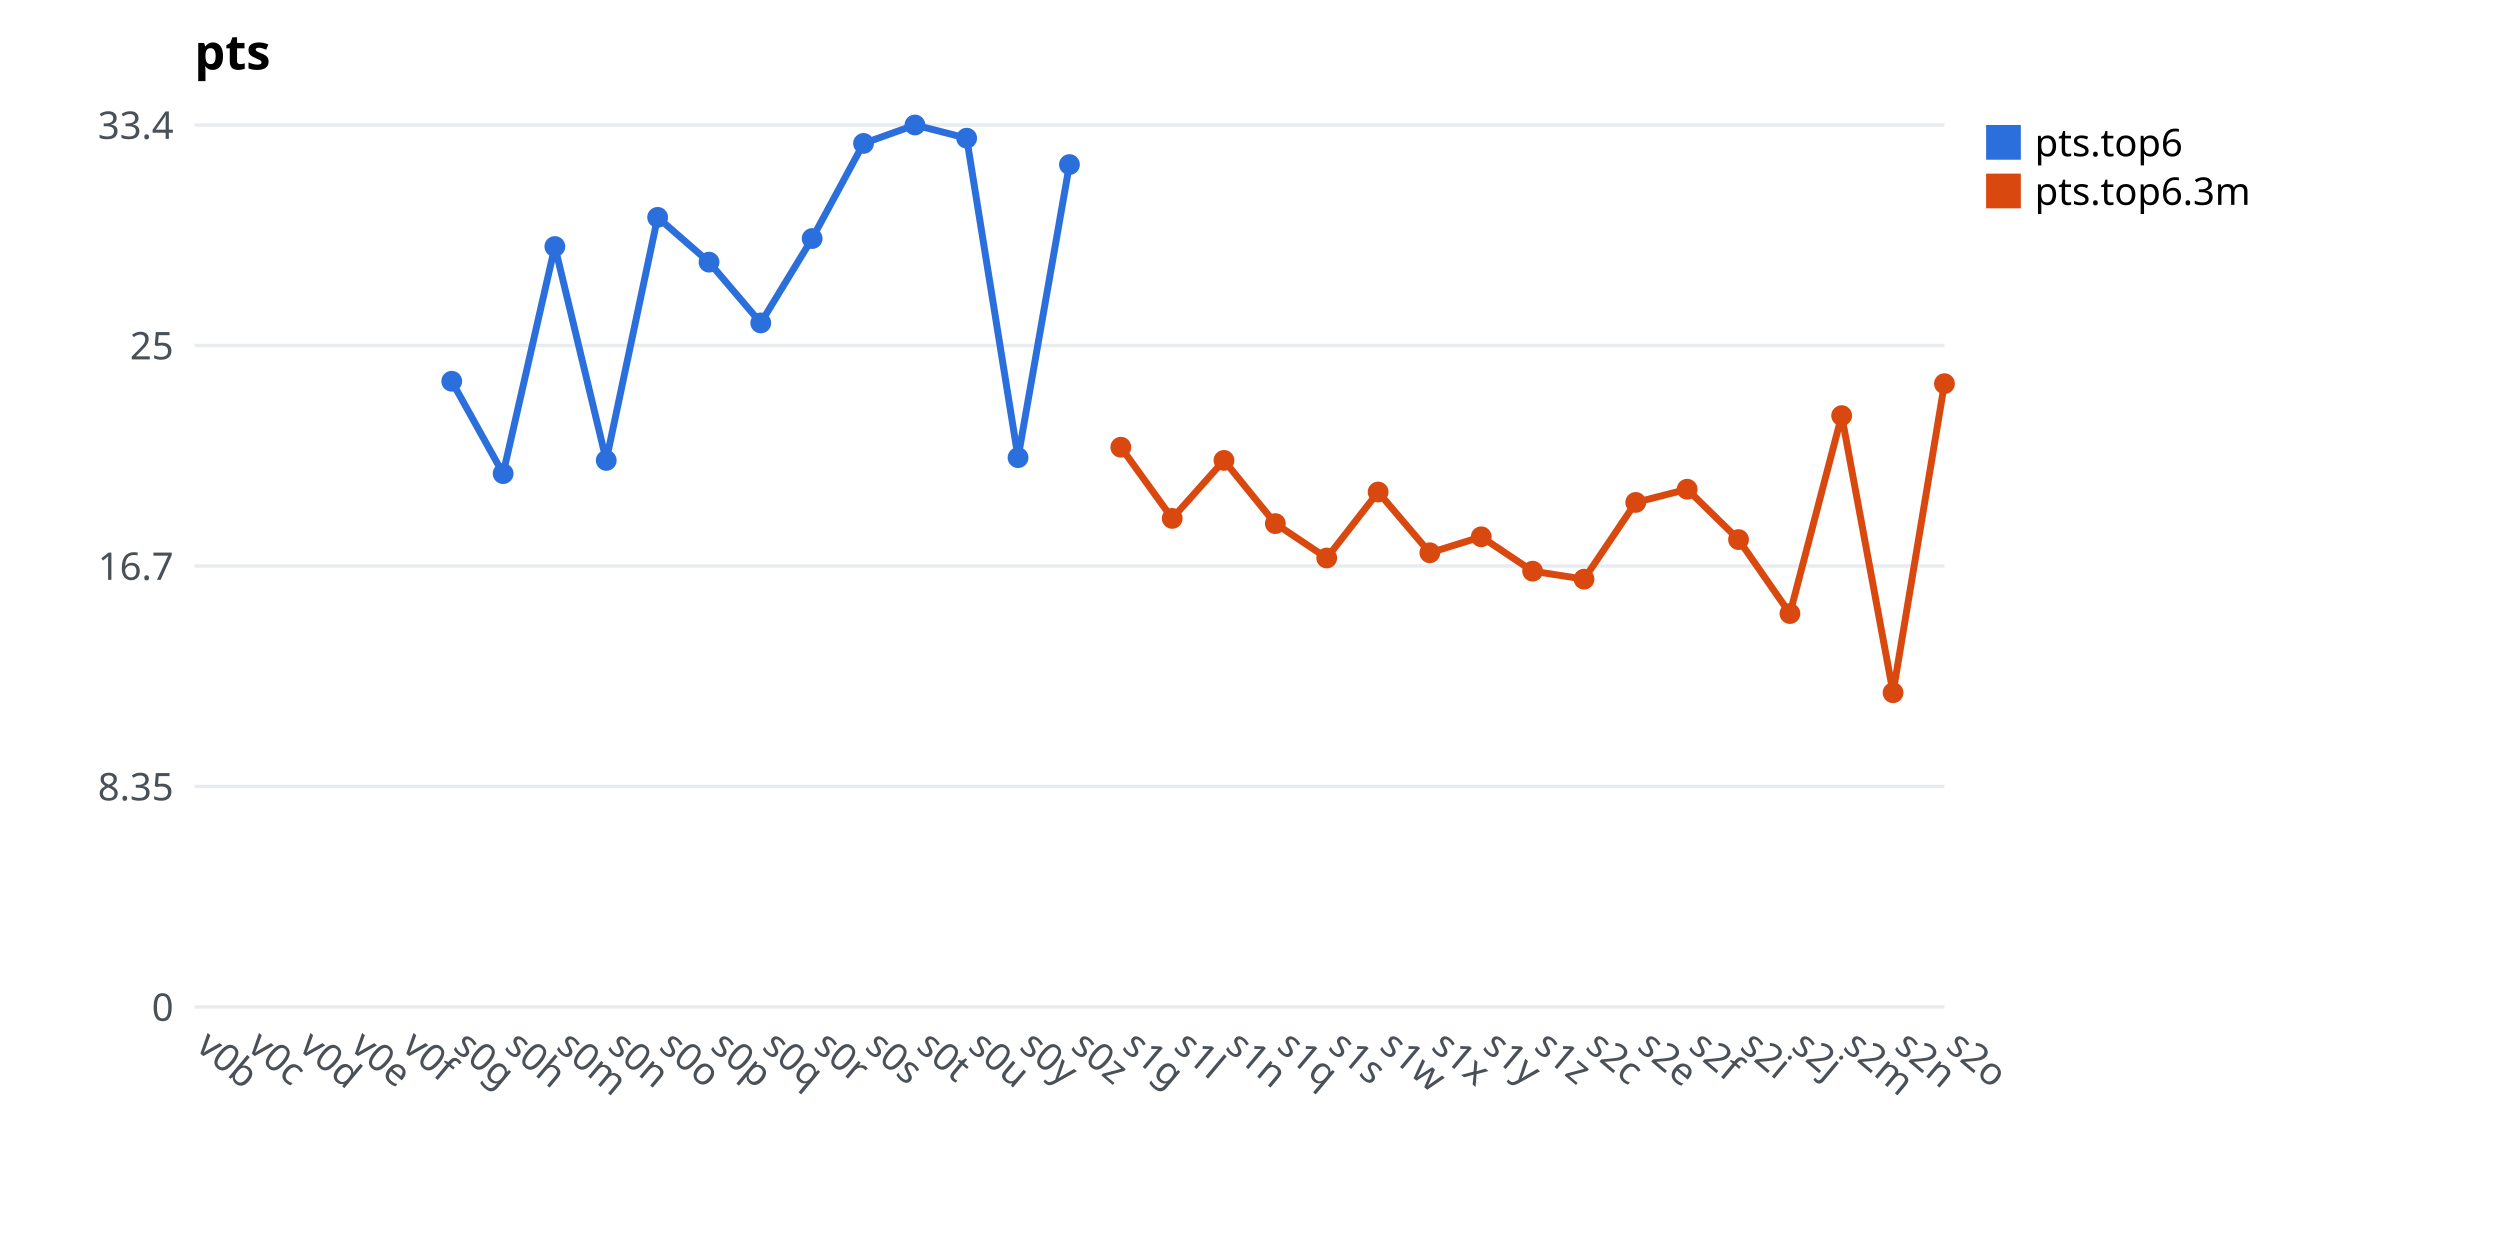
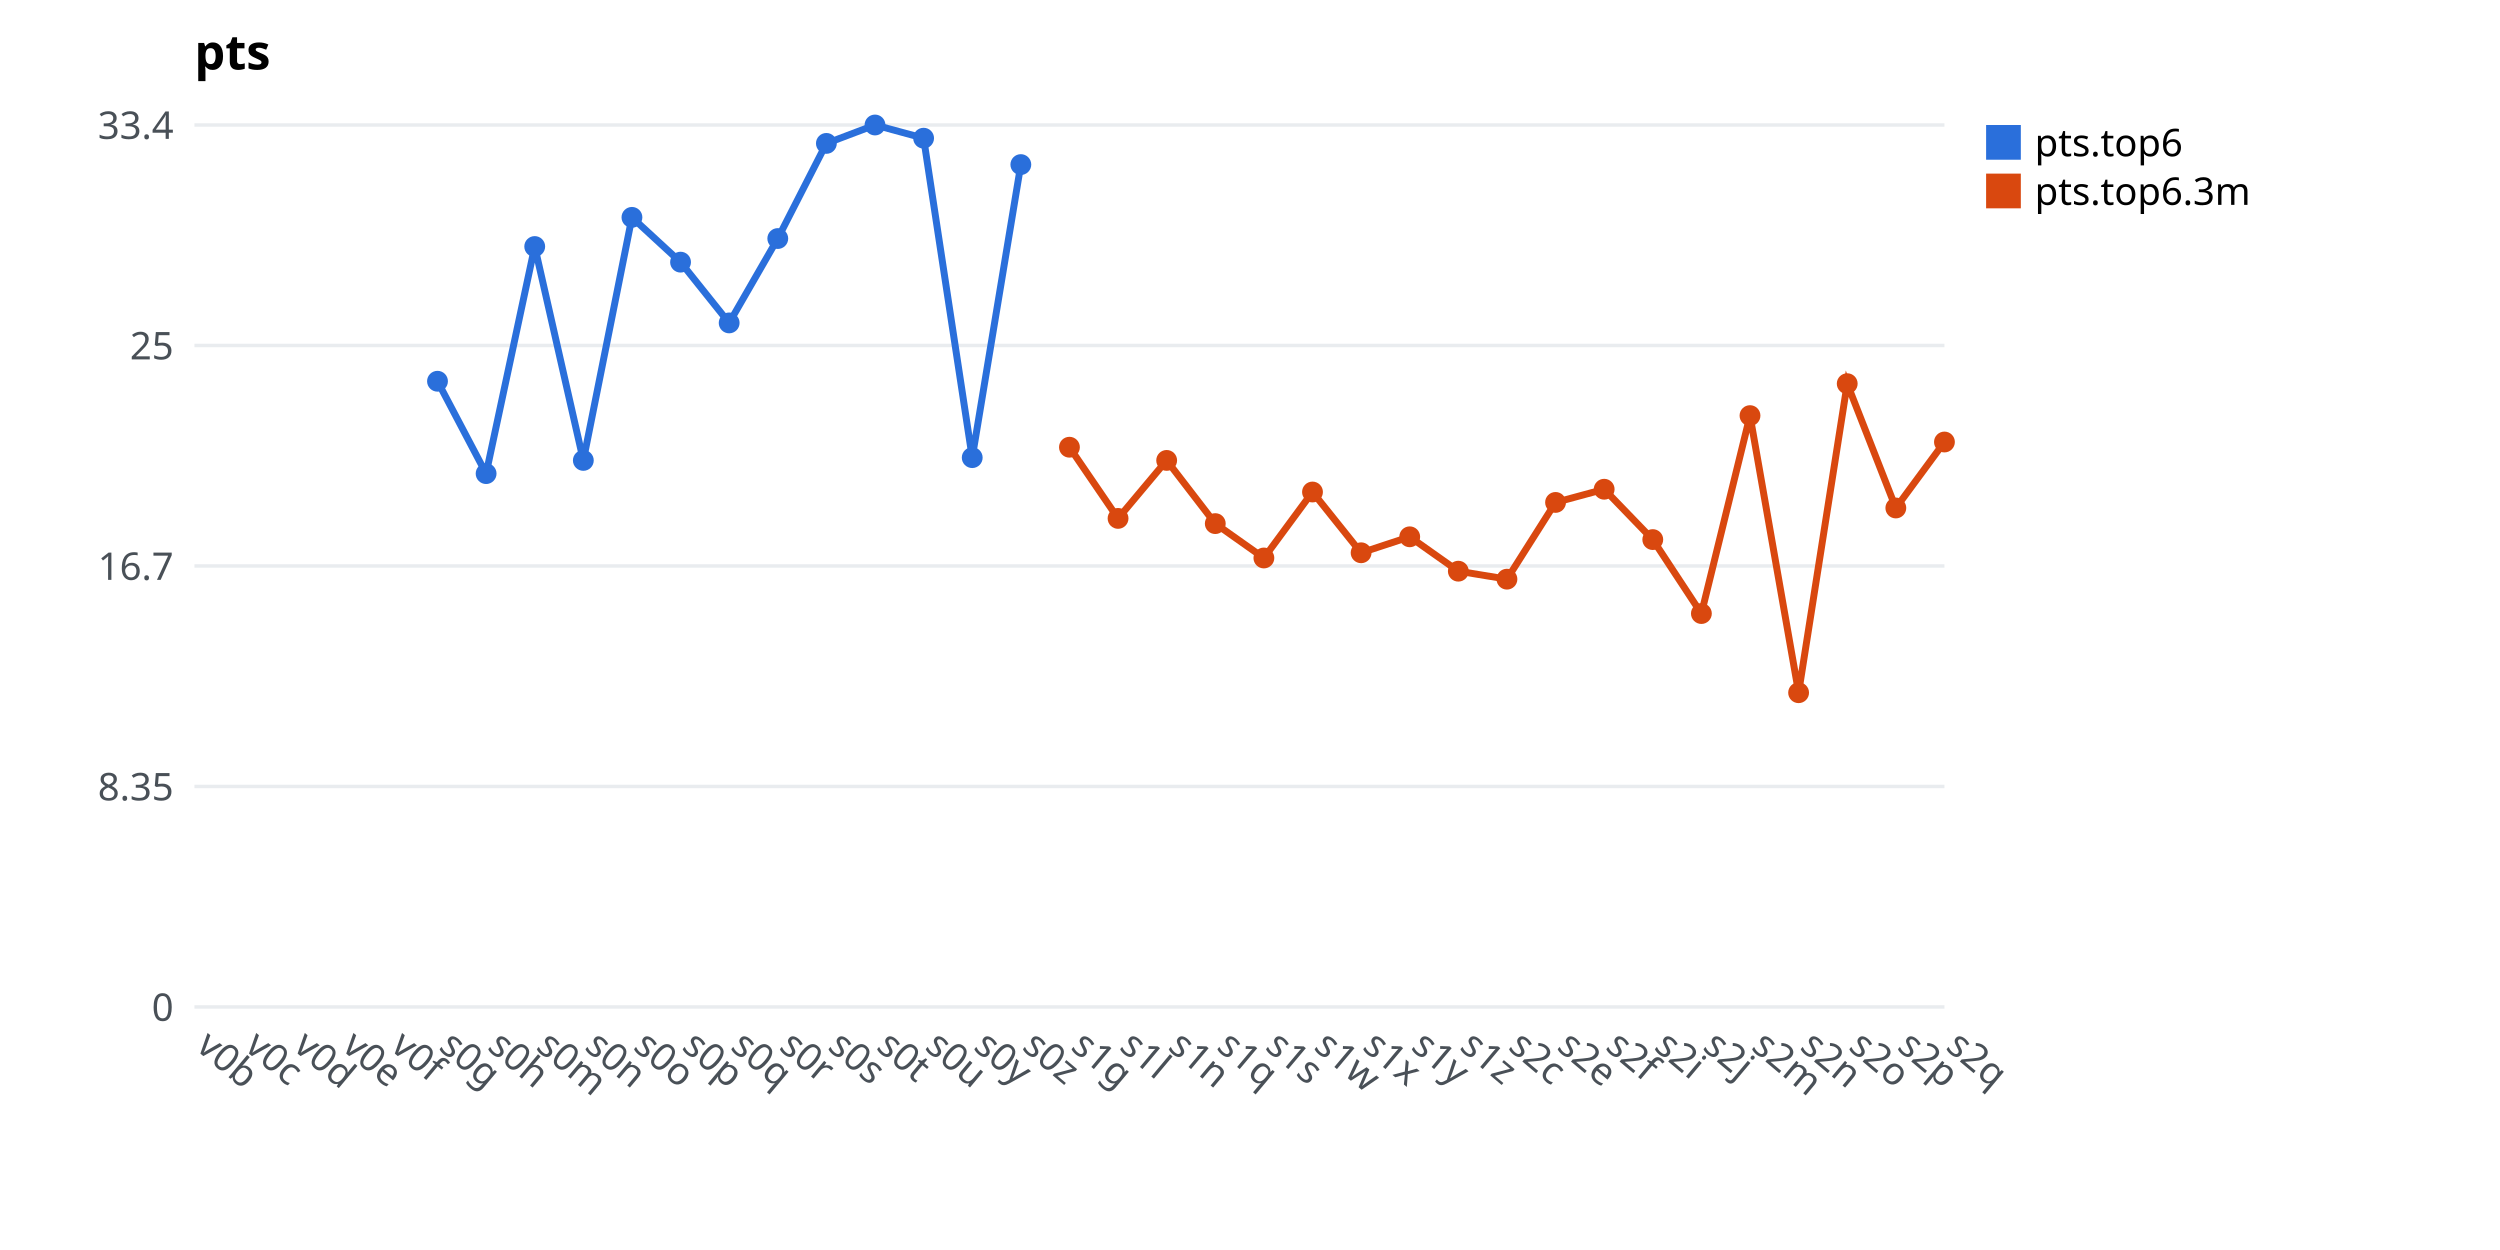
<svg xmlns="http://www.w3.org/2000/svg" width="720" height="360" font-family="sans-serif" font-size="11">
  <rect width="720" height="360" fill="white" />
  <text x="56" y="20" font-size="14" font-weight="bold">pts</text>
  <line x1="56" x2="560" y1="290.0" y2="290.0" stroke="#e9ecef" />
  <text x="50" y="294.0" text-anchor="end" fill="#495057">0</text>
  <line x1="56" x2="560" y1="226.5" y2="226.5" stroke="#e9ecef" />
  <text x="50" y="230.5" text-anchor="end" fill="#495057">8.35</text>
  <line x1="56" x2="560" y1="163.0" y2="163.0" stroke="#e9ecef" />
  <text x="50" y="167.0" text-anchor="end" fill="#495057">16.7</text>
  <line x1="56" x2="560" y1="99.5" y2="99.5" stroke="#e9ecef" />
  <text x="50" y="103.5" text-anchor="end" fill="#495057">25</text>
  <line x1="56" x2="560" y1="36.0" y2="36.0" stroke="#e9ecef" />
  <text x="50" y="40.0" text-anchor="end" fill="#495057">33.4</text>
  <text transform="translate(56.0,302) rotate(40)" fill="#495057">v0b</text>
-   <text transform="translate(70.8,302) rotate(40)" fill="#495057">v0c</text>
-   <text transform="translate(85.6,302) rotate(40)" fill="#495057">v0d</text>
-   <text transform="translate(100.5,302) rotate(40)" fill="#495057">v0e</text>
-   <text transform="translate(115.3,302) rotate(40)" fill="#495057">v0f</text>
-   <text transform="translate(130.1,302) rotate(40)" fill="#495057">s0g</text>
-   <text transform="translate(144.9,302) rotate(40)" fill="#495057">s0h</text>
-   <text transform="translate(159.8,302) rotate(40)" fill="#495057">s0m</text>
-   <text transform="translate(174.6,302) rotate(40)" fill="#495057">s0n</text>
-   <text transform="translate(189.4,302) rotate(40)" fill="#495057">s0o</text>
-   <text transform="translate(204.2,302) rotate(40)" fill="#495057">s0p</text>
-   <text transform="translate(219.1,302) rotate(40)" fill="#495057">s0q</text>
-   <text transform="translate(233.9,302) rotate(40)" fill="#495057">s0r</text>
-   <text transform="translate(248.7,302) rotate(40)" fill="#495057">s0s</text>
-   <text transform="translate(263.5,302) rotate(40)" fill="#495057">s0t</text>
-   <text transform="translate(278.4,302) rotate(40)" fill="#495057">s0u</text>
-   <text transform="translate(293.2,302) rotate(40)" fill="#495057">s0y</text>
-   <text transform="translate(308.0,302) rotate(40)" fill="#495057">s0z</text>
-   <text transform="translate(322.8,302) rotate(40)" fill="#495057">s1g</text>
-   <text transform="translate(337.6,302) rotate(40)" fill="#495057">s1l</text>
-   <text transform="translate(352.5,302) rotate(40)" fill="#495057">s1n</text>
-   <text transform="translate(367.3,302) rotate(40)" fill="#495057">s1q</text>
-   <text transform="translate(382.1,302) rotate(40)" fill="#495057">s1s</text>
-   <text transform="translate(396.9,302) rotate(40)" fill="#495057">s1w</text>
-   <text transform="translate(411.8,302) rotate(40)" fill="#495057">s1x</text>
-   <text transform="translate(426.6,302) rotate(40)" fill="#495057">s1y</text>
-   <text transform="translate(441.4,302) rotate(40)" fill="#495057">s1z</text>
-   <text transform="translate(456.2,302) rotate(40)" fill="#495057">s2c</text>
-   <text transform="translate(471.1,302) rotate(40)" fill="#495057">s2e</text>
-   <text transform="translate(485.9,302) rotate(40)" fill="#495057">s2f</text>
-   <text transform="translate(500.7,302) rotate(40)" fill="#495057">s2i</text>
-   <text transform="translate(515.5,302) rotate(40)" fill="#495057">s2j</text>
-   <text transform="translate(530.4,302) rotate(40)" fill="#495057">s2m</text>
-   <text transform="translate(545.2,302) rotate(40)" fill="#495057">s2n</text>
-   <text transform="translate(560.0,302) rotate(40)" fill="#495057">s2o</text>
-   <polyline fill="none" stroke="#2a6fdb" stroke-width="2" points="130.1,109.8 144.9,136.4 159.8,71.0 174.6,132.6 189.4,62.6 204.2,75.5 219.1,93.0 233.9,68.7 248.7,41.3 263.5,36.0 278.4,39.8 293.2,131.8 308.0,47.4" />
-   <circle cx="130.1" cy="109.8" r="3" fill="#2a6fdb" />
-   <circle cx="144.9" cy="136.4" r="3" fill="#2a6fdb" />
-   <circle cx="159.8" cy="71.0" r="3" fill="#2a6fdb" />
-   <circle cx="174.6" cy="132.6" r="3" fill="#2a6fdb" />
-   <circle cx="189.4" cy="62.6" r="3" fill="#2a6fdb" />
-   <circle cx="204.2" cy="75.5" r="3" fill="#2a6fdb" />
-   <circle cx="219.1" cy="93.0" r="3" fill="#2a6fdb" />
-   <circle cx="233.9" cy="68.7" r="3" fill="#2a6fdb" />
-   <circle cx="248.7" cy="41.3" r="3" fill="#2a6fdb" />
-   <circle cx="263.5" cy="36.0" r="3" fill="#2a6fdb" />
-   <circle cx="278.4" cy="39.8" r="3" fill="#2a6fdb" />
-   <circle cx="293.2" cy="131.8" r="3" fill="#2a6fdb" />
-   <circle cx="308.0" cy="47.4" r="3" fill="#2a6fdb" />
+   <text transform="translate(70.0,302) rotate(40)" fill="#495057">v0c</text>
+   <text transform="translate(84.0,302) rotate(40)" fill="#495057">v0d</text>
+   <text transform="translate(98.0,302) rotate(40)" fill="#495057">v0e</text>
+   <text transform="translate(112.0,302) rotate(40)" fill="#495057">v0f</text>
+   <text transform="translate(126.0,302) rotate(40)" fill="#495057">s0g</text>
+   <text transform="translate(140.0,302) rotate(40)" fill="#495057">s0h</text>
+   <text transform="translate(154.0,302) rotate(40)" fill="#495057">s0m</text>
+   <text transform="translate(168.0,302) rotate(40)" fill="#495057">s0n</text>
+   <text transform="translate(182.0,302) rotate(40)" fill="#495057">s0o</text>
+   <text transform="translate(196.0,302) rotate(40)" fill="#495057">s0p</text>
+   <text transform="translate(210.0,302) rotate(40)" fill="#495057">s0q</text>
+   <text transform="translate(224.0,302) rotate(40)" fill="#495057">s0r</text>
+   <text transform="translate(238.0,302) rotate(40)" fill="#495057">s0s</text>
+   <text transform="translate(252.0,302) rotate(40)" fill="#495057">s0t</text>
+   <text transform="translate(266.0,302) rotate(40)" fill="#495057">s0u</text>
+   <text transform="translate(280.0,302) rotate(40)" fill="#495057">s0y</text>
+   <text transform="translate(294.0,302) rotate(40)" fill="#495057">s0z</text>
+   <text transform="translate(308.0,302) rotate(40)" fill="#495057">s1g</text>
+   <text transform="translate(322.0,302) rotate(40)" fill="#495057">s1l</text>
+   <text transform="translate(336.0,302) rotate(40)" fill="#495057">s1n</text>
+   <text transform="translate(350.0,302) rotate(40)" fill="#495057">s1q</text>
+   <text transform="translate(364.0,302) rotate(40)" fill="#495057">s1s</text>
+   <text transform="translate(378.0,302) rotate(40)" fill="#495057">s1w</text>
+   <text transform="translate(392.0,302) rotate(40)" fill="#495057">s1x</text>
+   <text transform="translate(406.0,302) rotate(40)" fill="#495057">s1y</text>
+   <text transform="translate(420.0,302) rotate(40)" fill="#495057">s1z</text>
+   <text transform="translate(434.0,302) rotate(40)" fill="#495057">s2c</text>
+   <text transform="translate(448.0,302) rotate(40)" fill="#495057">s2e</text>
+   <text transform="translate(462.0,302) rotate(40)" fill="#495057">s2f</text>
+   <text transform="translate(476.0,302) rotate(40)" fill="#495057">s2i</text>
+   <text transform="translate(490.0,302) rotate(40)" fill="#495057">s2j</text>
+   <text transform="translate(504.0,302) rotate(40)" fill="#495057">s2m</text>
+   <text transform="translate(518.0,302) rotate(40)" fill="#495057">s2n</text>
+   <text transform="translate(532.0,302) rotate(40)" fill="#495057">s2o</text>
+   <text transform="translate(546.0,302) rotate(40)" fill="#495057">s2p</text>
+   <text transform="translate(560.0,302) rotate(40)" fill="#495057">s2q</text>
+   <polyline fill="none" stroke="#2a6fdb" stroke-width="2" points="126.0,109.8 140.0,136.4 154.0,71.0 168.0,132.6 182.0,62.6 196.0,75.5 210.0,93.0 224.0,68.7 238.0,41.3 252.0,36.0 266.0,39.8 280.0,131.8 294.0,47.4" />
+   <circle cx="126.0" cy="109.8" r="3" fill="#2a6fdb" />
+   <circle cx="140.0" cy="136.4" r="3" fill="#2a6fdb" />
+   <circle cx="154.0" cy="71.0" r="3" fill="#2a6fdb" />
+   <circle cx="168.0" cy="132.6" r="3" fill="#2a6fdb" />
+   <circle cx="182.0" cy="62.6" r="3" fill="#2a6fdb" />
+   <circle cx="196.0" cy="75.5" r="3" fill="#2a6fdb" />
+   <circle cx="210.0" cy="93.0" r="3" fill="#2a6fdb" />
+   <circle cx="224.0" cy="68.7" r="3" fill="#2a6fdb" />
+   <circle cx="238.0" cy="41.3" r="3" fill="#2a6fdb" />
+   <circle cx="252.0" cy="36.0" r="3" fill="#2a6fdb" />
+   <circle cx="266.0" cy="39.8" r="3" fill="#2a6fdb" />
+   <circle cx="280.0" cy="131.8" r="3" fill="#2a6fdb" />
+   <circle cx="294.0" cy="47.4" r="3" fill="#2a6fdb" />
  <rect x="572" y="36" width="10" height="10" fill="#2a6fdb" />
  <text x="586" y="45">pts.top6</text>
-   <polyline fill="none" stroke="#d9480f" stroke-width="2" points="322.8,128.8 337.6,149.3 352.5,132.6 367.3,150.8 382.1,160.7 396.9,141.7 411.8,159.2 426.6,154.6 441.4,164.5 456.2,166.8 471.1,144.7 485.9,140.9 500.7,155.4 515.5,176.7 530.4,119.7 545.2,199.5 560.0,110.5" />
-   <circle cx="322.8" cy="128.8" r="3" fill="#d9480f" />
-   <circle cx="337.6" cy="149.3" r="3" fill="#d9480f" />
-   <circle cx="352.5" cy="132.6" r="3" fill="#d9480f" />
-   <circle cx="367.3" cy="150.8" r="3" fill="#d9480f" />
-   <circle cx="382.1" cy="160.7" r="3" fill="#d9480f" />
-   <circle cx="396.9" cy="141.7" r="3" fill="#d9480f" />
-   <circle cx="411.8" cy="159.2" r="3" fill="#d9480f" />
-   <circle cx="426.6" cy="154.6" r="3" fill="#d9480f" />
-   <circle cx="441.4" cy="164.5" r="3" fill="#d9480f" />
-   <circle cx="456.2" cy="166.8" r="3" fill="#d9480f" />
-   <circle cx="471.1" cy="144.7" r="3" fill="#d9480f" />
-   <circle cx="485.9" cy="140.9" r="3" fill="#d9480f" />
-   <circle cx="500.7" cy="155.4" r="3" fill="#d9480f" />
-   <circle cx="515.5" cy="176.7" r="3" fill="#d9480f" />
-   <circle cx="530.4" cy="119.7" r="3" fill="#d9480f" />
-   <circle cx="545.2" cy="199.5" r="3" fill="#d9480f" />
-   <circle cx="560.0" cy="110.5" r="3" fill="#d9480f" />
+   <polyline fill="none" stroke="#d9480f" stroke-width="2" points="308.0,128.8 322.0,149.3 336.0,132.6 350.0,150.8 364.0,160.7 378.0,141.7 392.0,159.2 406.0,154.6 420.0,164.5 434.0,166.8 448.0,144.7 462.0,140.9 476.0,155.4 490.0,176.7 504.0,119.7 518.0,199.5 532.0,110.5 546.0,146.3 560.0,127.3" />
+   <circle cx="308.0" cy="128.8" r="3" fill="#d9480f" />
+   <circle cx="322.0" cy="149.3" r="3" fill="#d9480f" />
+   <circle cx="336.0" cy="132.6" r="3" fill="#d9480f" />
+   <circle cx="350.0" cy="150.8" r="3" fill="#d9480f" />
+   <circle cx="364.0" cy="160.7" r="3" fill="#d9480f" />
+   <circle cx="378.0" cy="141.7" r="3" fill="#d9480f" />
+   <circle cx="392.0" cy="159.2" r="3" fill="#d9480f" />
+   <circle cx="406.0" cy="154.6" r="3" fill="#d9480f" />
+   <circle cx="420.0" cy="164.5" r="3" fill="#d9480f" />
+   <circle cx="434.0" cy="166.8" r="3" fill="#d9480f" />
+   <circle cx="448.0" cy="144.7" r="3" fill="#d9480f" />
+   <circle cx="462.0" cy="140.9" r="3" fill="#d9480f" />
+   <circle cx="476.0" cy="155.4" r="3" fill="#d9480f" />
+   <circle cx="490.0" cy="176.7" r="3" fill="#d9480f" />
+   <circle cx="504.0" cy="119.7" r="3" fill="#d9480f" />
+   <circle cx="518.0" cy="199.5" r="3" fill="#d9480f" />
+   <circle cx="532.0" cy="110.5" r="3" fill="#d9480f" />
+   <circle cx="546.0" cy="146.3" r="3" fill="#d9480f" />
+   <circle cx="560.0" cy="127.3" r="3" fill="#d9480f" />
  <rect x="572" y="50" width="10" height="10" fill="#d9480f" />
  <text x="586" y="59">pts.top6.3m</text>
</svg>
